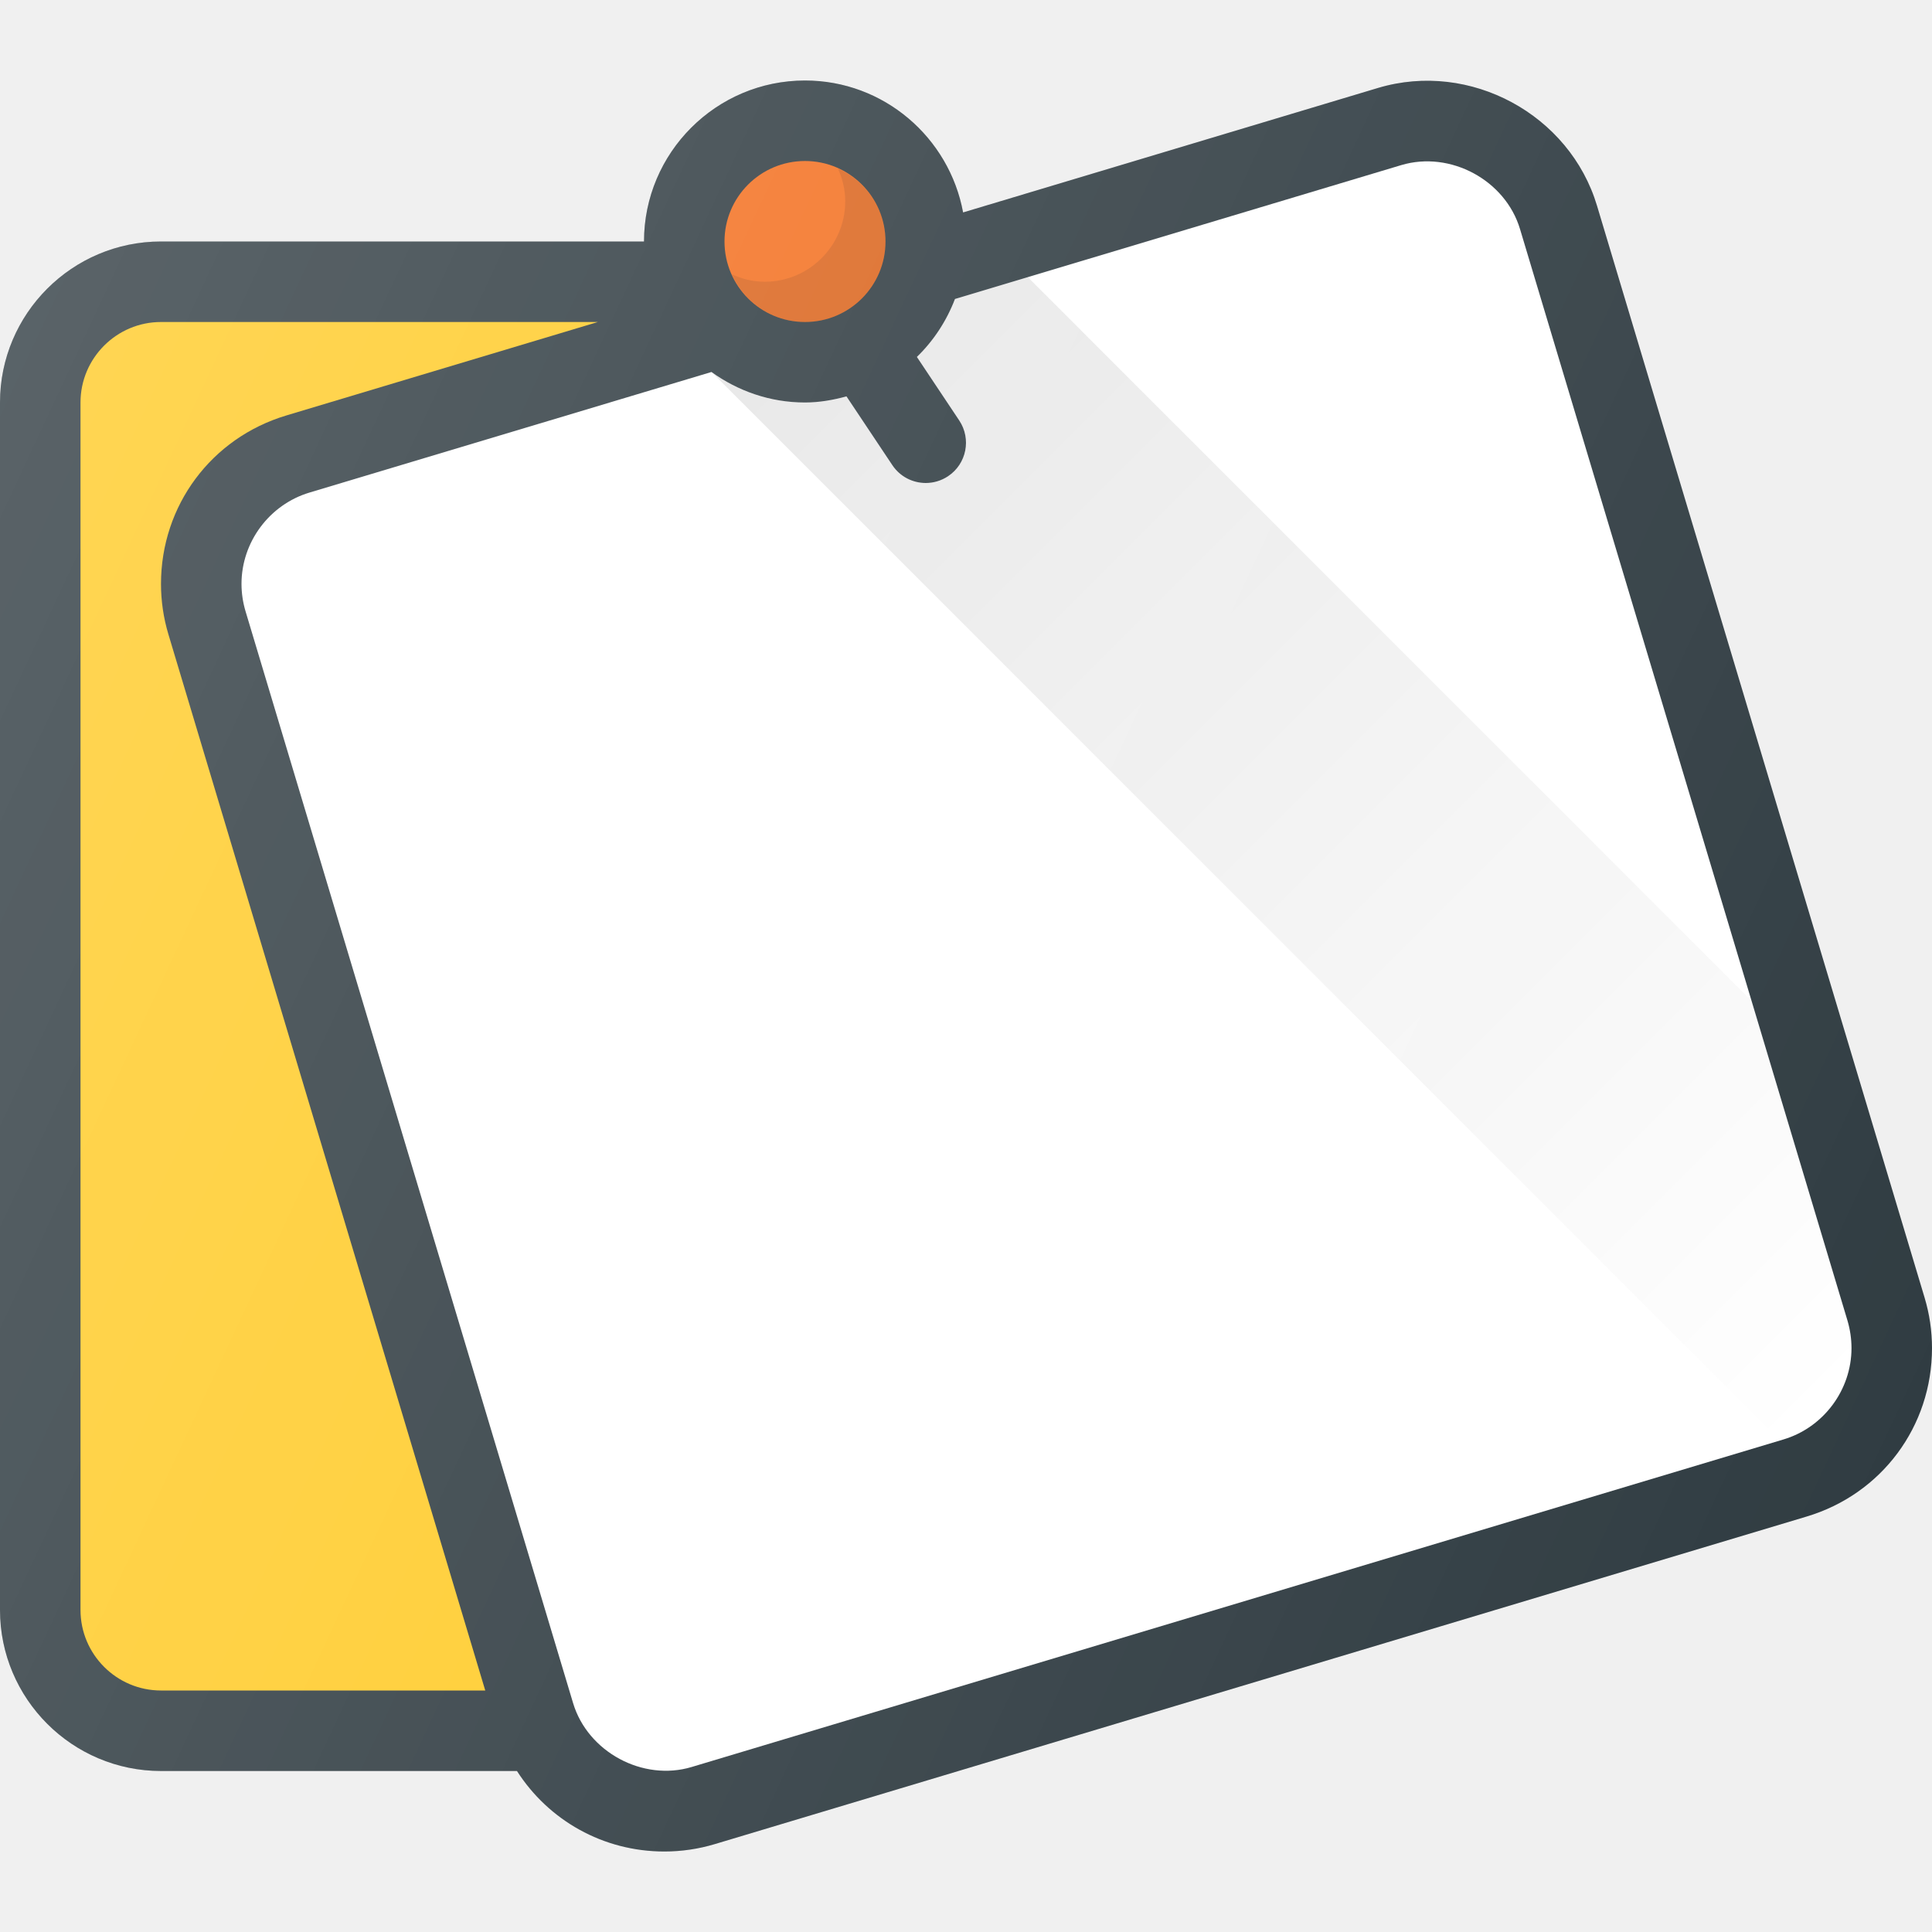
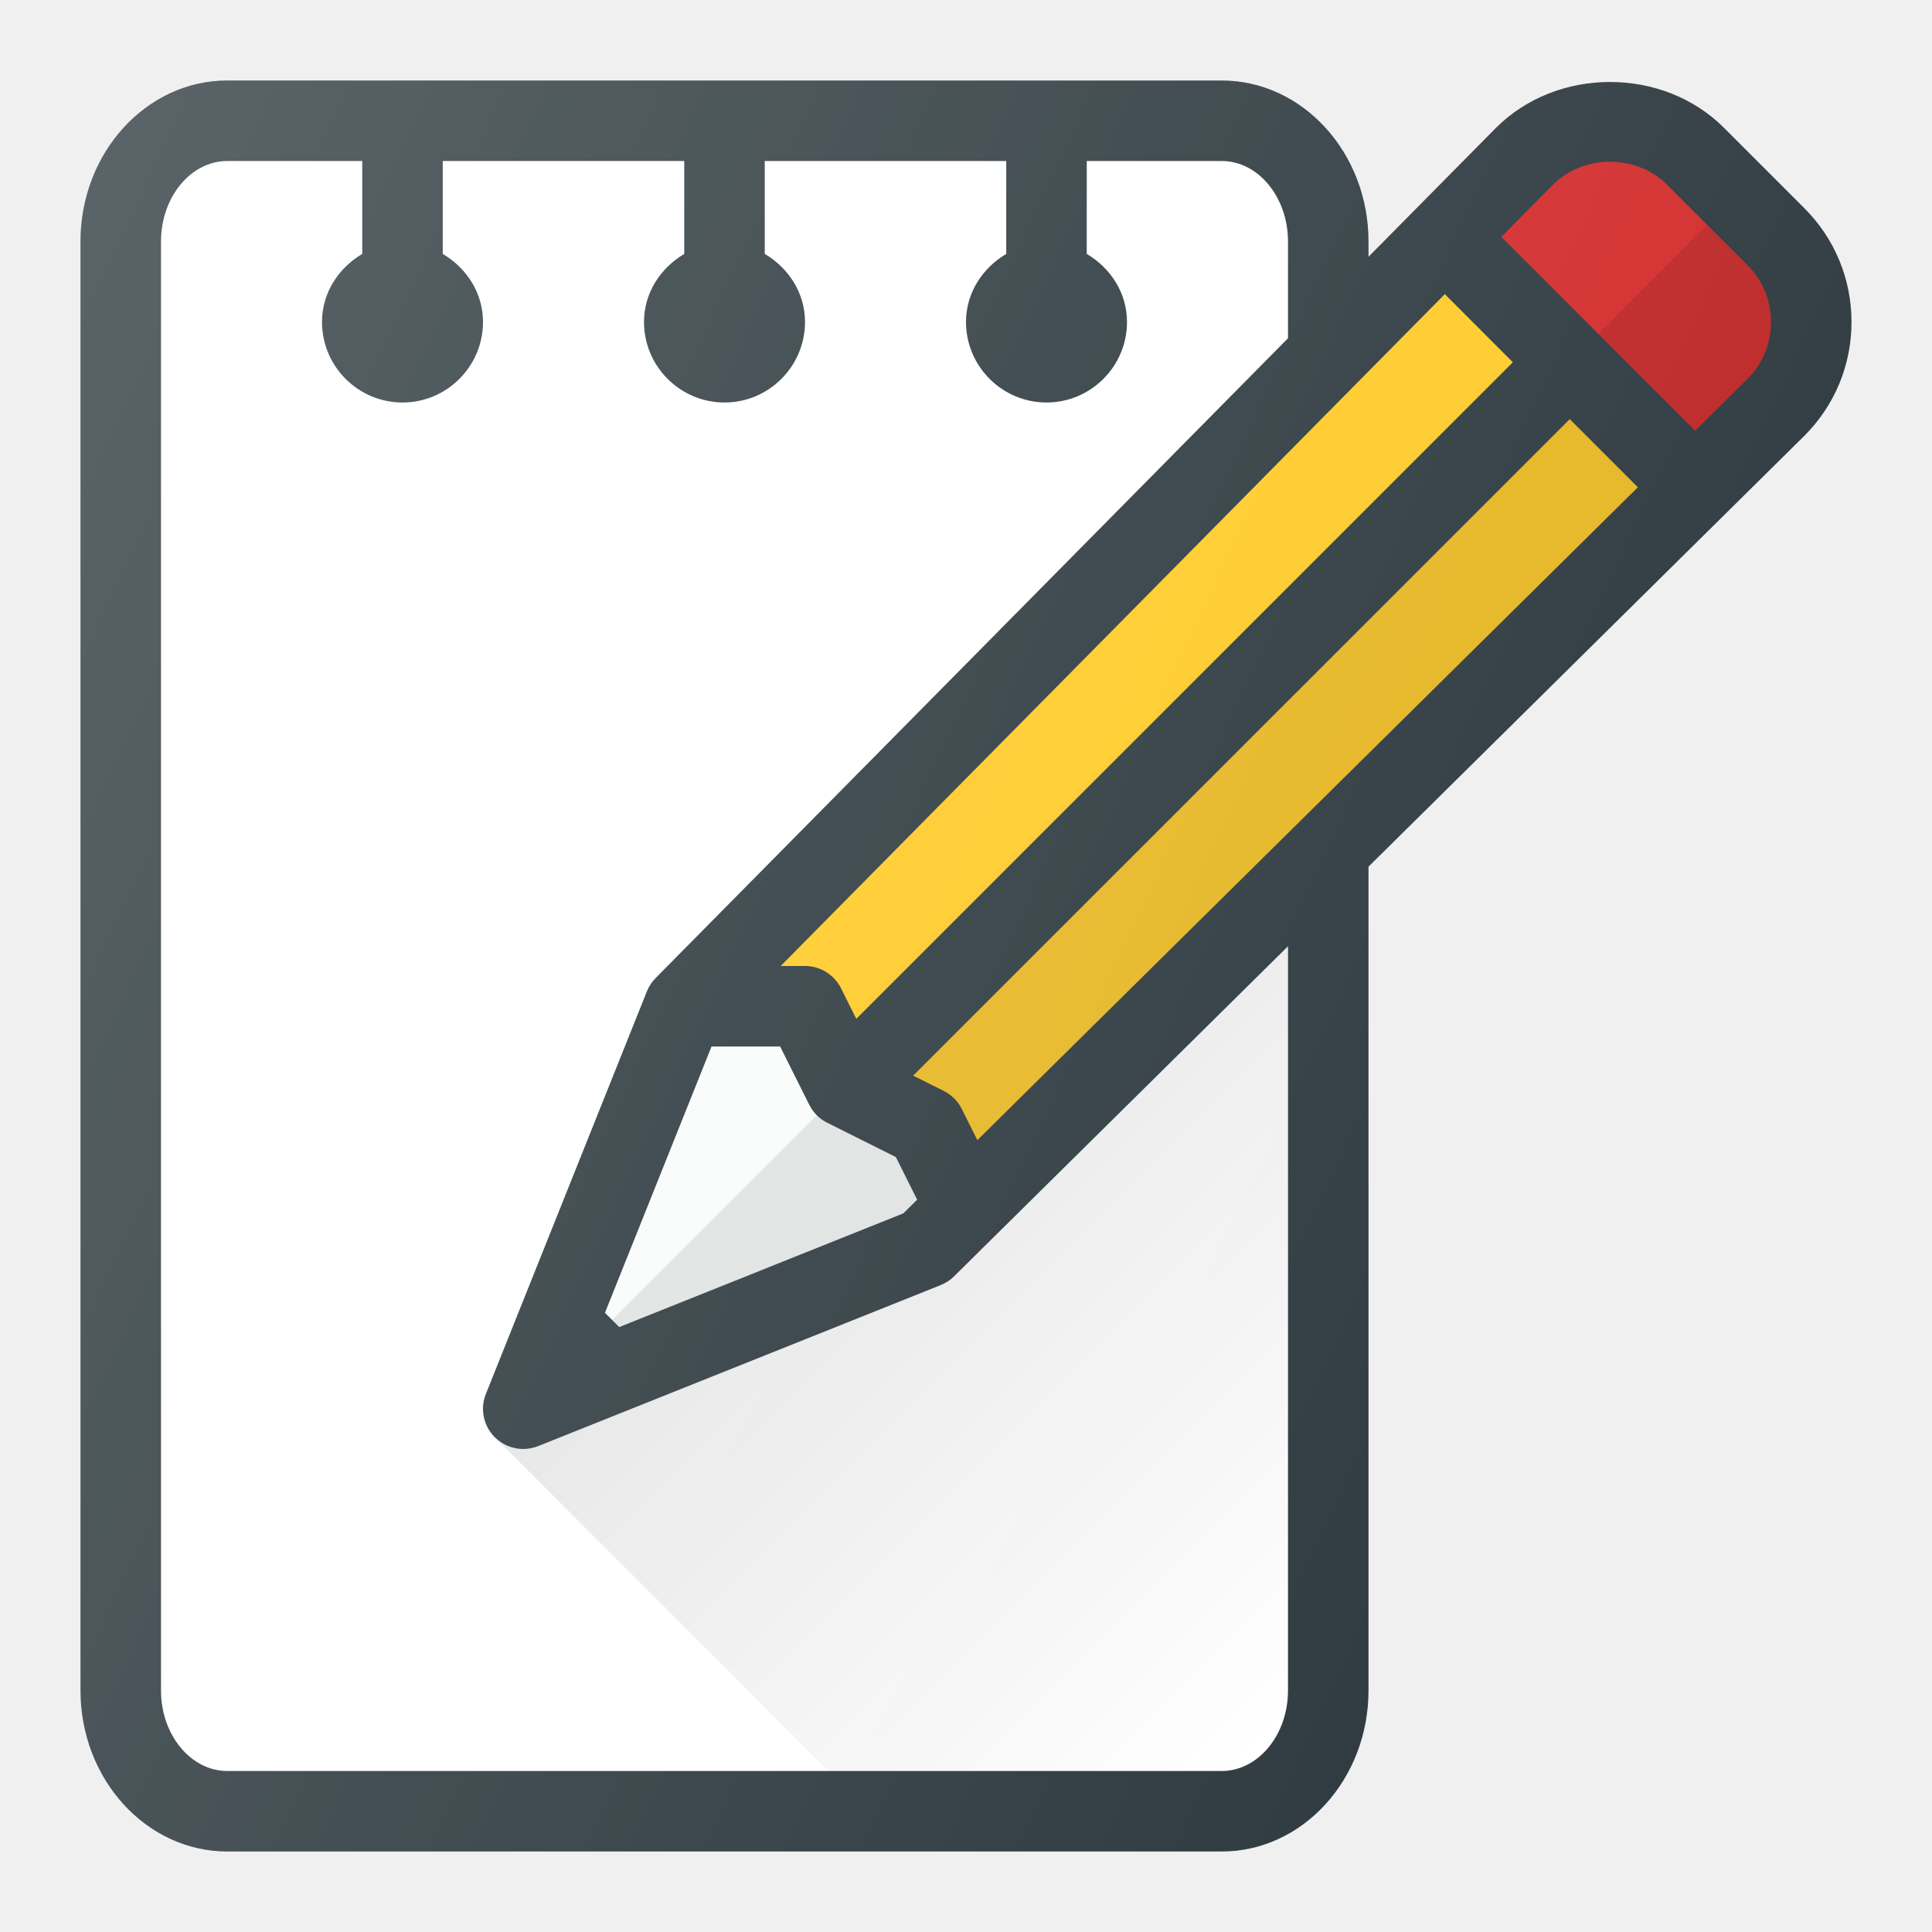
<svg xmlns="http://www.w3.org/2000/svg" version="1.1" id="Layer_1" x="0px" y="0px" viewBox="0 0 24 24" enable-background="new 0 0 24 24" xml:space="preserve">
  <g>
-     <path fill="#303C42" d="M23.908,16.12L19.839,2.557c-0.339-1.134-1.575-1.806-2.719-1.465   l-5.156,1.547C11.792,1.708,10.979,1,10,1C8.897,1,8,1.897,8,3H2C0.897,3,0,3.897,0,5v15   c0,1.103,0.897,2,2,2h4.422c0.393,0.613,1.07,1,1.831,1   c0.213,0,0.424-0.031,0.627-0.092l13.563-4.069C23.375,18.56,24,17.719,24,16.747   C24,16.534,23.969,16.323,23.908,16.12z" />
-     <circle fill="#F37021" cx="10" cy="3" r="1" />
-     <path opacity="0.1" fill="#010101" d="M10.408,2.092C10.465,2.217,10.5,2.354,10.5,2.5   c0,0.551-0.449,1-1,1c-0.146,0-0.283-0.035-0.408-0.092C9.249,3.755,9.595,4,10,4   c0.551,0,1-0.449,1-1C11,2.595,10.755,2.249,10.408,2.092z" />
-     <path fill="#FFCB29" d="M1,20V5c0-0.551,0.449-1,1-1h5.427L3.557,5.161   C2.625,5.44,2,6.281,2,7.253c0,0.213,0.031,0.424,0.092,0.627L6.028,21H2   C1.449,21,1,20.551,1,20z" />
-     <path fill="#FFFFFF" d="M22.156,17.881L8.593,21.95c-0.607,0.183-1.292-0.186-1.474-0.794   L3.05,7.593C3.017,7.482,3,7.368,3,7.253C3,6.734,3.347,6.268,3.844,6.119   l4.994-1.498C9.166,4.857,9.565,5,10,5c0.179,0,0.35-0.031,0.515-0.076   l0.569,0.853C11.18,5.922,11.339,6,11.5,6c0.095,0,0.191-0.027,0.277-0.084   c0.23-0.153,0.292-0.463,0.139-0.693l-0.526-0.789   c0.207-0.201,0.368-0.446,0.473-0.72l5.544-1.663   c0.61-0.182,1.293,0.187,1.475,0.794l4.069,13.563   C22.983,16.518,23,16.632,23,16.747C23,17.266,22.653,17.732,22.156,17.881z" />
-     <linearGradient id="SVGID_1_" gradientUnits="userSpaceOnUse" x1="10.115" y1="3.344" x2="23.503" y2="16.732">
+     <path fill="#303C42" d="M23,4c0-0.534-0.208-1.036-0.586-1.414l-1-1   C20.658,0.83,19.344,0.828,18.584,1.588L17,3.19V3c0-1.103-0.818-2-1.824-2H2.824   C1.818,1,1,1.897,1,3v18c0,1.103,0.818,2,1.824,2h12.353C16.182,23,17,22.103,17,21V10.766   l5.414-5.352C22.792,5.036,23,4.534,23,4z" />
+     <path fill="#FFFFFF" d="M16,21c0,0.551-0.37,1-0.824,1H2.824C2.37,22,2,21.551,2,21V3   c0-0.551,0.37-1,0.824-1H4.5v1.154C4.207,3.328,4,3.635,4,4c0,0.551,0.449,1,1,1   s1-0.449,1-1c0-0.365-0.207-0.672-0.5-0.846V2h3v1.154C8.207,3.328,8,3.635,8,4   c0,0.551,0.449,1,1,1s1-0.449,1-1c0-0.365-0.207-0.672-0.5-0.846V2h3v1.154   C12.207,3.328,12,3.635,12,4c0,0.551,0.449,1,1,1s1-0.449,1-1   c0-0.365-0.207-0.672-0.5-0.846V2h1.676C15.63,2,16,2.449,16,3v1.202l-7.855,7.947   c-0.047,0.047-0.084,0.104-0.109,0.166l-2,5C5.961,17.5,6.005,17.712,6.146,17.854   C6.242,17.949,6.37,18,6.5,18c0.062,0,0.125-0.012,0.186-0.036l5-2   c0.062-0.025,0.119-0.062,0.166-0.109L16,11.755V21z" />
+     <path fill="#FFCB29" d="M12.141,14.163l-0.193-0.387c-0.048-0.097-0.127-0.175-0.224-0.224   l-0.38-0.19L19.5,5.207l0.846,0.846L12.141,14.163z" />
+     <path opacity="0.1" fill="#010101" d="M12.141,14.163l-0.193-0.387   c-0.048-0.097-0.127-0.175-0.224-0.224l-0.38-0.19L19.5,5.207l0.846,0.846   L12.141,14.163z" />
+     <path fill="#FFCB29" d="M10.637,12.656l-0.19-0.38C10.362,12.107,10.189,12,10,12H9.698   l8.25-8.346L18.793,4.5L10.637,12.656z" />
+     <path fill="#FAFBFB" d="M7.692,16.485l-0.177-0.177L8.839,13H9.691l0.362,0.724   c0.048,0.097,0.127,0.175,0.224,0.224l0.851,0.425l0.265,0.53l-0.172,0.17   L7.692,16.485z" />
+     <path fill="#D32E2E" d="M21.709,4.705l-0.652,0.645l-2.407-2.407l0.643-0.65   c0.378-0.378,1.036-0.378,1.414,0l1,1C21.896,3.482,22,3.733,22,4   S21.896,4.518,21.709,4.705z" />
+     <linearGradient id="SVGID_1_" gradientUnits="userSpaceOnUse" x1="10.135" y1="13.865" x2="16.87" y2="20.601">
      <stop offset="0" style="stop-color:#010101;stop-opacity:0.1" />
      <stop offset="1" style="stop-color:#010101;stop-opacity:0" />
    </linearGradient>
-     <path fill="url(#SVGID_1_)" d="M22.156,17.881C22.653,17.732,23,17.266,23,16.747   c0-0.115-0.017-0.229-0.05-0.34l-1.192-3.974l-8.991-8.991l-0.904,0.271   c-0.105,0.274-0.266,0.519-0.473,0.72l0.526,0.789   c0.153,0.23,0.091,0.54-0.139,0.693C11.692,5.973,11.596,6,11.5,6   c-0.162,0-0.32-0.078-0.417-0.223l-0.569-0.853C10.35,4.969,10.179,5,10,5   C9.565,5,9.166,4.857,8.838,4.621l13.273,13.273L22.156,17.881z" />
-     <linearGradient id="SVGID_2_" gradientUnits="userSpaceOnUse" x1="-0.894" y1="6.475" x2="23.676" y2="17.932">
+     <path fill="url(#SVGID_1_)" d="M16,21v-9.245l-4.148,4.101   c-0.047,0.047-0.104,0.084-0.166,0.109l-5,2C6.625,17.988,6.562,18,6.5,18   c-0.13,0-0.258-0.051-0.354-0.146L10.293,22h4.883C15.63,22,16,21.551,16,21z" />
+     <path opacity="0.1" fill="#010101" d="M7.692,16.485l3.528-1.412l0.172-0.17l-0.265-0.53   l-0.851-0.425c-0.048-0.024-0.074-0.074-0.112-0.112l-2.561,2.561L7.692,16.485z" />
+     <path opacity="0.1" fill="#010101" d="M21.207,2.793l-1.354,1.354l1.203,1.203l0.652-0.645   C21.896,4.518,22,4.267,22,4s-0.104-0.518-0.293-0.707L21.207,2.793z" />
+     <linearGradient id="SVGID_2_" gradientUnits="userSpaceOnUse" x1="-0.767" y1="6.308" x2="19.638" y2="15.824">
      <stop offset="0" style="stop-color:#FFFFFF;stop-opacity:0.2" />
      <stop offset="1" style="stop-color:#FFFFFF;stop-opacity:0" />
    </linearGradient>
-     <path fill="url(#SVGID_2_)" d="M23.908,16.12L19.839,2.557   c-0.339-1.134-1.575-1.806-2.719-1.465l-5.156,1.547C11.792,1.708,10.979,1,10,1   C8.897,1,8,1.897,8,3H2C0.897,3,0,3.897,0,5v15c0,1.103,0.897,2,2,2h4.422   c0.393,0.613,1.07,1,1.831,1c0.213,0,0.424-0.031,0.627-0.092l13.563-4.069   C23.375,18.56,24,17.719,24,16.747C24,16.534,23.969,16.323,23.908,16.12z" />
+     <path fill="url(#SVGID_2_)" d="M23,4c0-0.534-0.208-1.036-0.586-1.414l-1-1   C20.658,0.83,19.344,0.828,18.584,1.588L17,3.19V3c0-1.103-0.818-2-1.824-2H2.824   C1.818,1,1,1.897,1,3v18c0,1.103,0.818,2,1.824,2h12.353C16.182,23,17,22.103,17,21V10.766   l5.414-5.352C22.792,5.036,23,4.534,23,4z" />
  </g>
  <g>
</g>
  <g>
</g>
  <g>
</g>
  <g>
</g>
  <g>
</g>
  <g>
</g>
  <g>
</g>
  <g>
</g>
  <g>
</g>
  <g>
</g>
  <g>
</g>
  <g>
</g>
  <g>
</g>
  <g>
</g>
  <g>
</g>
</svg>
